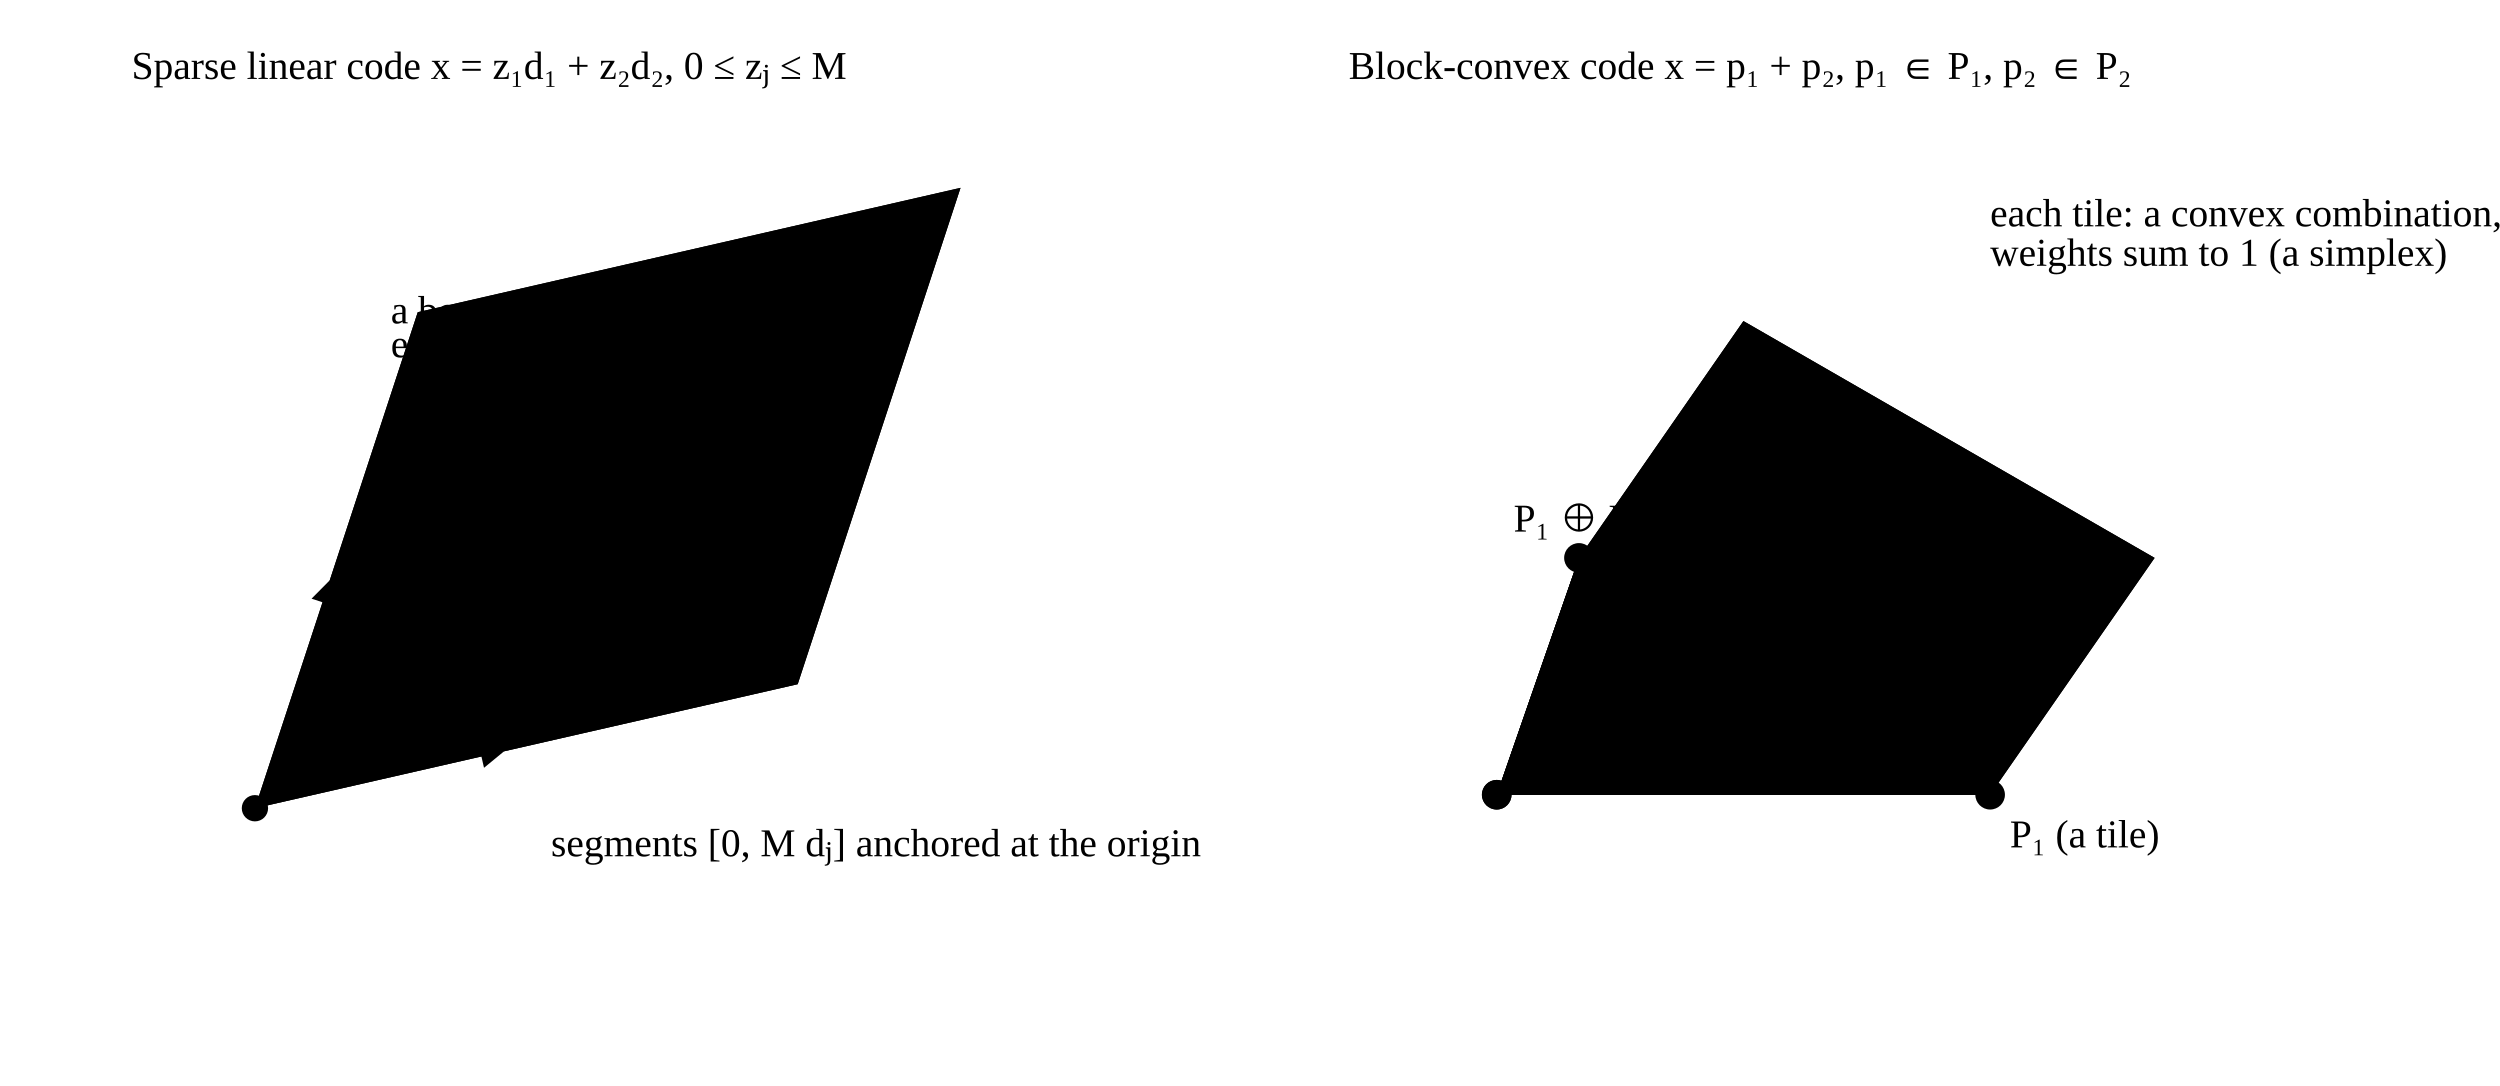
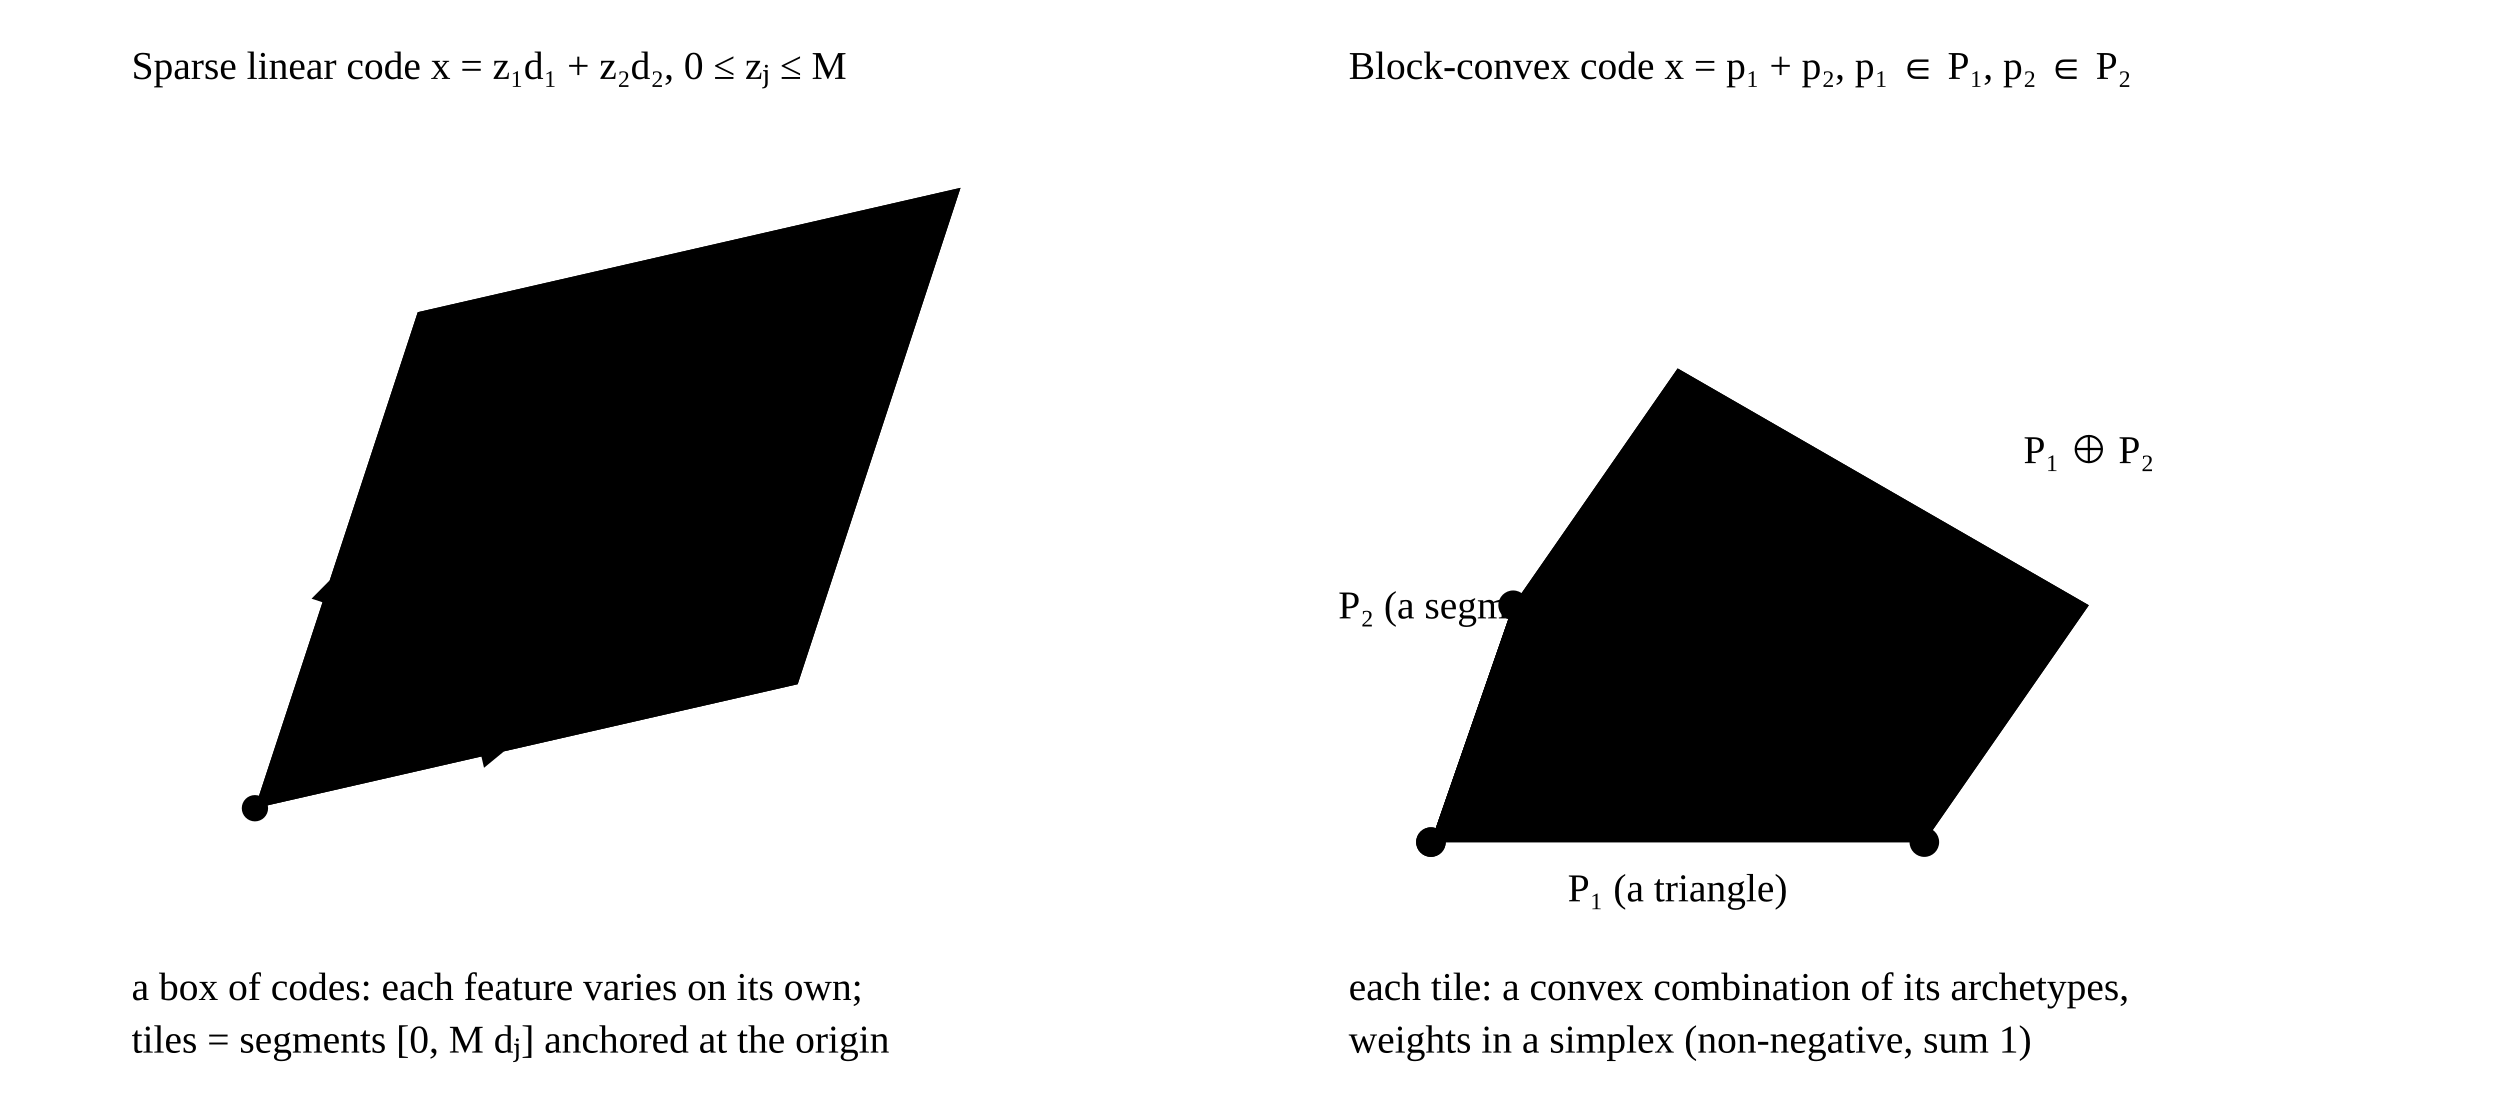
- <svg xmlns="http://www.w3.org/2000/svg" viewBox="0 0 760 330" role="img" aria-label="Left: a sparse linear code with two active directions gives a cone or a box. Right: a block-convex code gives a Minkowski sum of a triangle and a segment.">
+ <svg xmlns="http://www.w3.org/2000/svg" viewBox="0 0 760 335" role="img" aria-label="Left: a sparse linear code with two active directions gives a cone or a box. Right: a block-convex code gives a Minkowski sum of a triangle and a segment.">
  <defs>
    <marker id="05-codes-arr-2" viewBox="0 0 10 10" refX="9" refY="5" markerWidth="7" markerHeight="7" orient="auto-start-reverse">
      <path d="M0,0 L10,5 L0,10 z" class="f2" />
    </marker>
  </defs>
  <text x="40.0" y="24.0" class="tx-b" text-anchor="start">Sparse linear code  x = z₁d₁ + z₂d₂,  0 ≤ zⱼ ≤ M</text>
  <line x1="40.0" y1="245.7" x2="340.0" y2="245.7" class="ax" />
  <line x1="77.5" y1="280.0" x2="77.5" y2="40.0" class="ax" />
  <path d="M77.5 245.7L242.5 208.0L292.0 57.1L127.0 94.9Z" class="a2" />
  <path d="M77.5 245.7L242.5 208.0L292.0 57.1L127.0 94.9Z" class="ln c2" />
  <line x1="77.5" y1="245.7" x2="332.5" y2="187.4" class="ln c2 thin dash" />
  <line x1="77.5" y1="245.7" x2="154.0" y2="12.6" class="ln c2 thin dash" />
  <line x1="77.5" y1="245.7" x2="152.5" y2="228.6" class="ln c2" marker-end="url(#05-codes-arr-2)" />
  <text x="158.5" y="222.6" class="tx-b" text-anchor="start">d₁</text>
  <line x1="77.5" y1="245.7" x2="100.0" y2="177.1" class="ln c2" marker-end="url(#05-codes-arr-2)" />
  <text x="106.0" y="171.1" class="tx-b" text-anchor="start">d₂</text>
  <circle cx="77.5" cy="245.7" r="4" class="fk" />
-   <text x="118.8" y="98.3" class="tx" text-anchor="start">a box of codes:</text>
-   <text x="118.8" y="108.6" class="tx-s" text-anchor="start">each feature varies on its own</text>
-   <text x="167.5" y="260.3" class="tx-s" text-anchor="start">segments [0, M dⱼ] anchored at the origin</text>
+   <text x="40.0" y="304.0" class="tx-s" text-anchor="start">a box of codes: each feature varies on its own;</text>
+   <text x="40.0" y="320.0" class="tx-s" text-anchor="start">tiles = segments [0, M dⱼ] anchored at the origin</text>
  <text x="410.0" y="24.0" class="tx-b" text-anchor="start">Block-convex code  x = p₁ + p₂,  p₁ ∈ P₁,  p₂ ∈ P₂</text>
-   <path d="M455.0 241.6L605.0 241.6L655.0 169.6L530.0 97.6L480.0 169.6Z" class="am" />
-   <path d="M455.0 241.6L605.0 241.6L655.0 169.6L530.0 97.6L480.0 169.6Z" class="ln cm thin" />
-   <path d="M455.0 241.6L605.0 241.6L480.0 169.6Z" class="a1" />
-   <path d="M455.0 241.6L605.0 241.6L480.0 169.6Z" class="ln c1" />
-   <line x1="455.0" y1="241.6" x2="505.0" y2="169.6" class="ln c5" />
-   <circle cx="455.0" cy="241.6" r="4.5" class="f1" />
-   <circle cx="605.0" cy="241.6" r="4.5" class="f1" />
-   <circle cx="480.0" cy="169.6" r="4.5" class="f1" />
-   <circle cx="455.0" cy="241.6" r="4.5" class="f5" />
-   <circle cx="505.0" cy="169.6" r="4.5" class="f5" />
-   <text x="611.0" y="257.6" class="tx-b" text-anchor="start">P₁ (a tile)</text>
-   <text x="497.0" y="173.6" class="tx-b" text-anchor="end">P₂</text>
-   <text x="480.0" y="161.6" class="tx-b" text-anchor="middle">P₁ ⊕ P₂</text>
-   <text x="605.0" y="68.8" class="tx-s" text-anchor="start">each tile: a convex combination,</text>
-   <text x="605.0" y="80.8" class="tx-s" text-anchor="start">weights sum to 1 (a simplex)</text>
+   <path d="M435.0 256.0L585.0 256.0L635.0 184.0L510.0 112.0L460.0 184.0Z" class="am" />
+   <path d="M435.0 256.0L585.0 256.0L635.0 184.0L510.0 112.0L460.0 184.0Z" class="ln cm thin" />
+   <path d="M435.0 256.0L585.0 256.0L460.0 184.0Z" class="a1" />
+   <path d="M435.0 256.0L585.0 256.0L460.0 184.0Z" class="ln c1" />
+   <line x1="435.0" y1="256.0" x2="485.0" y2="184.0" class="ln c5" />
+   <circle cx="435.0" cy="256.0" r="4.5" class="f1" />
+   <circle cx="585.0" cy="256.0" r="4.5" class="f1" />
+   <circle cx="460.0" cy="184.0" r="4.5" class="f1" />
+   <circle cx="435.0" cy="256.0" r="4.5" class="f5" />
+   <circle cx="485.0" cy="184.0" r="4.5" class="f5" />
+   <text x="510.0" y="274.0" class="tx-b" text-anchor="middle">P₁ (a triangle)</text>
+   <text x="477.0" y="188.0" class="tx-b" text-anchor="end">P₂ (a segment)</text>
+   <text x="635.0" y="140.8" class="tx-b" text-anchor="middle">P₁ ⊕ P₂</text>
+   <text x="410.0" y="304.0" class="tx-s" text-anchor="start">each tile: a convex combination of its archetypes,</text>
+   <text x="410.0" y="320.0" class="tx-s" text-anchor="start">weights in a simplex (non-negative, sum 1)</text>
</svg>
